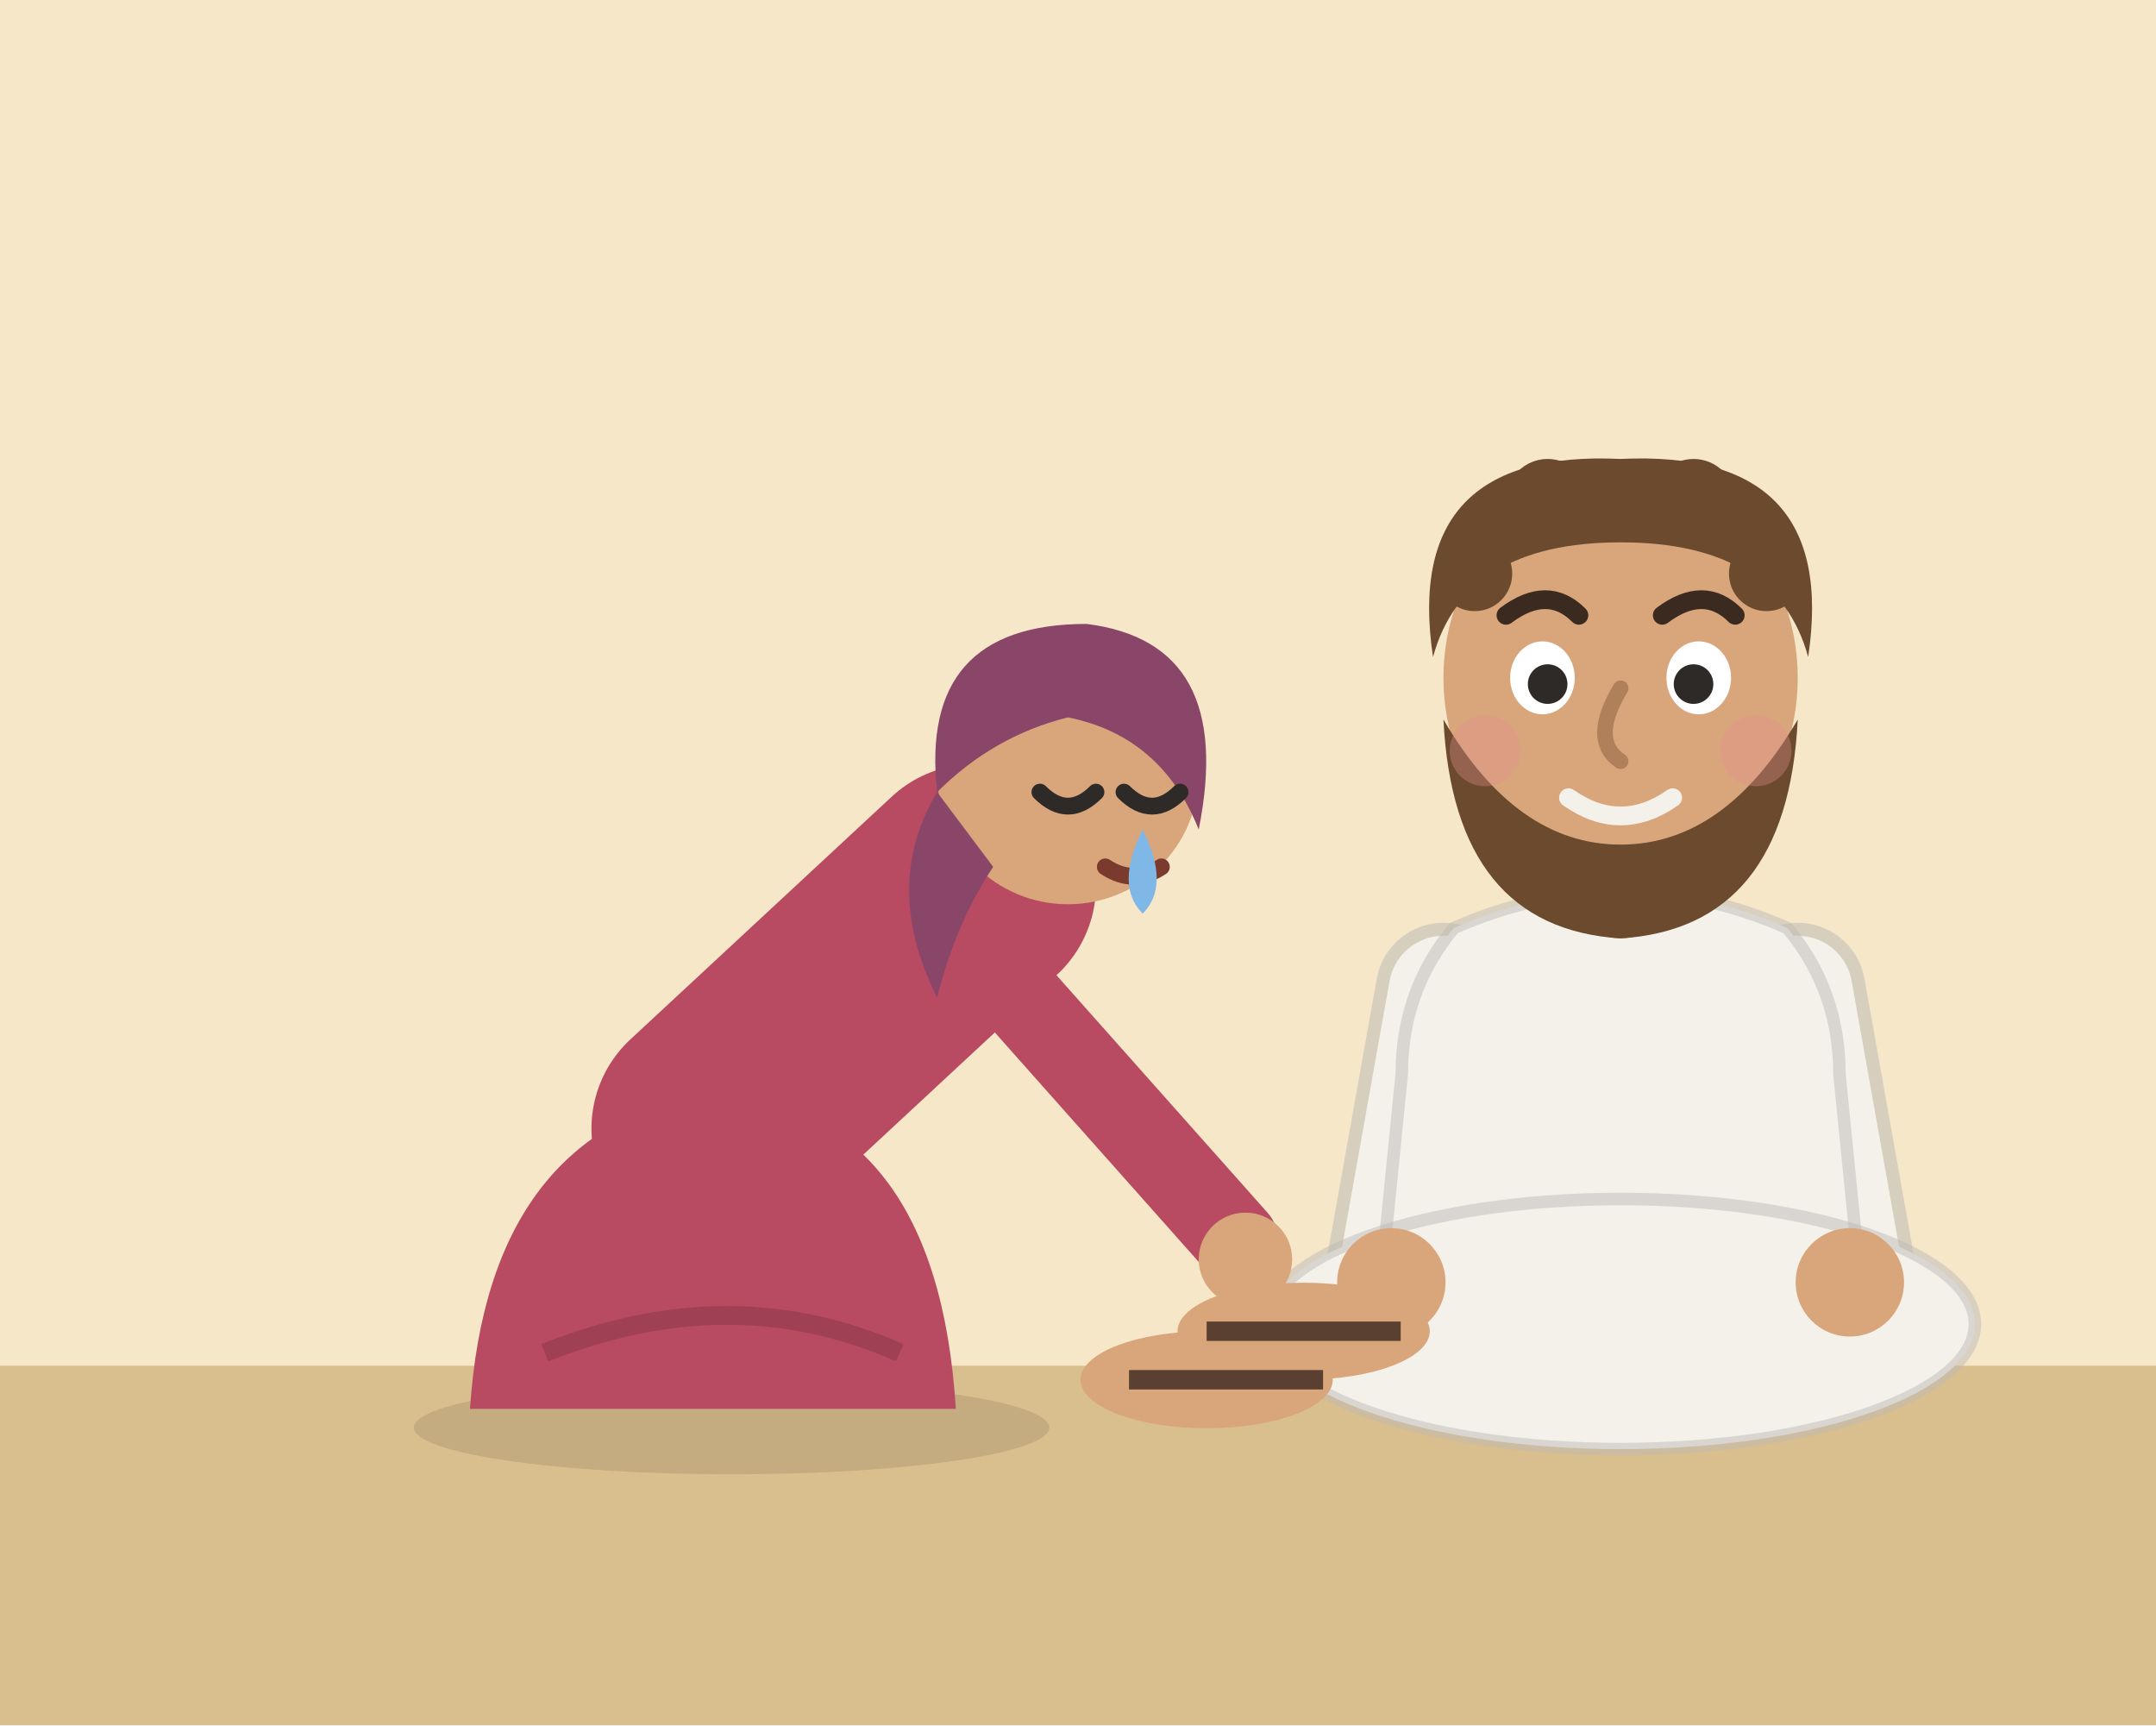
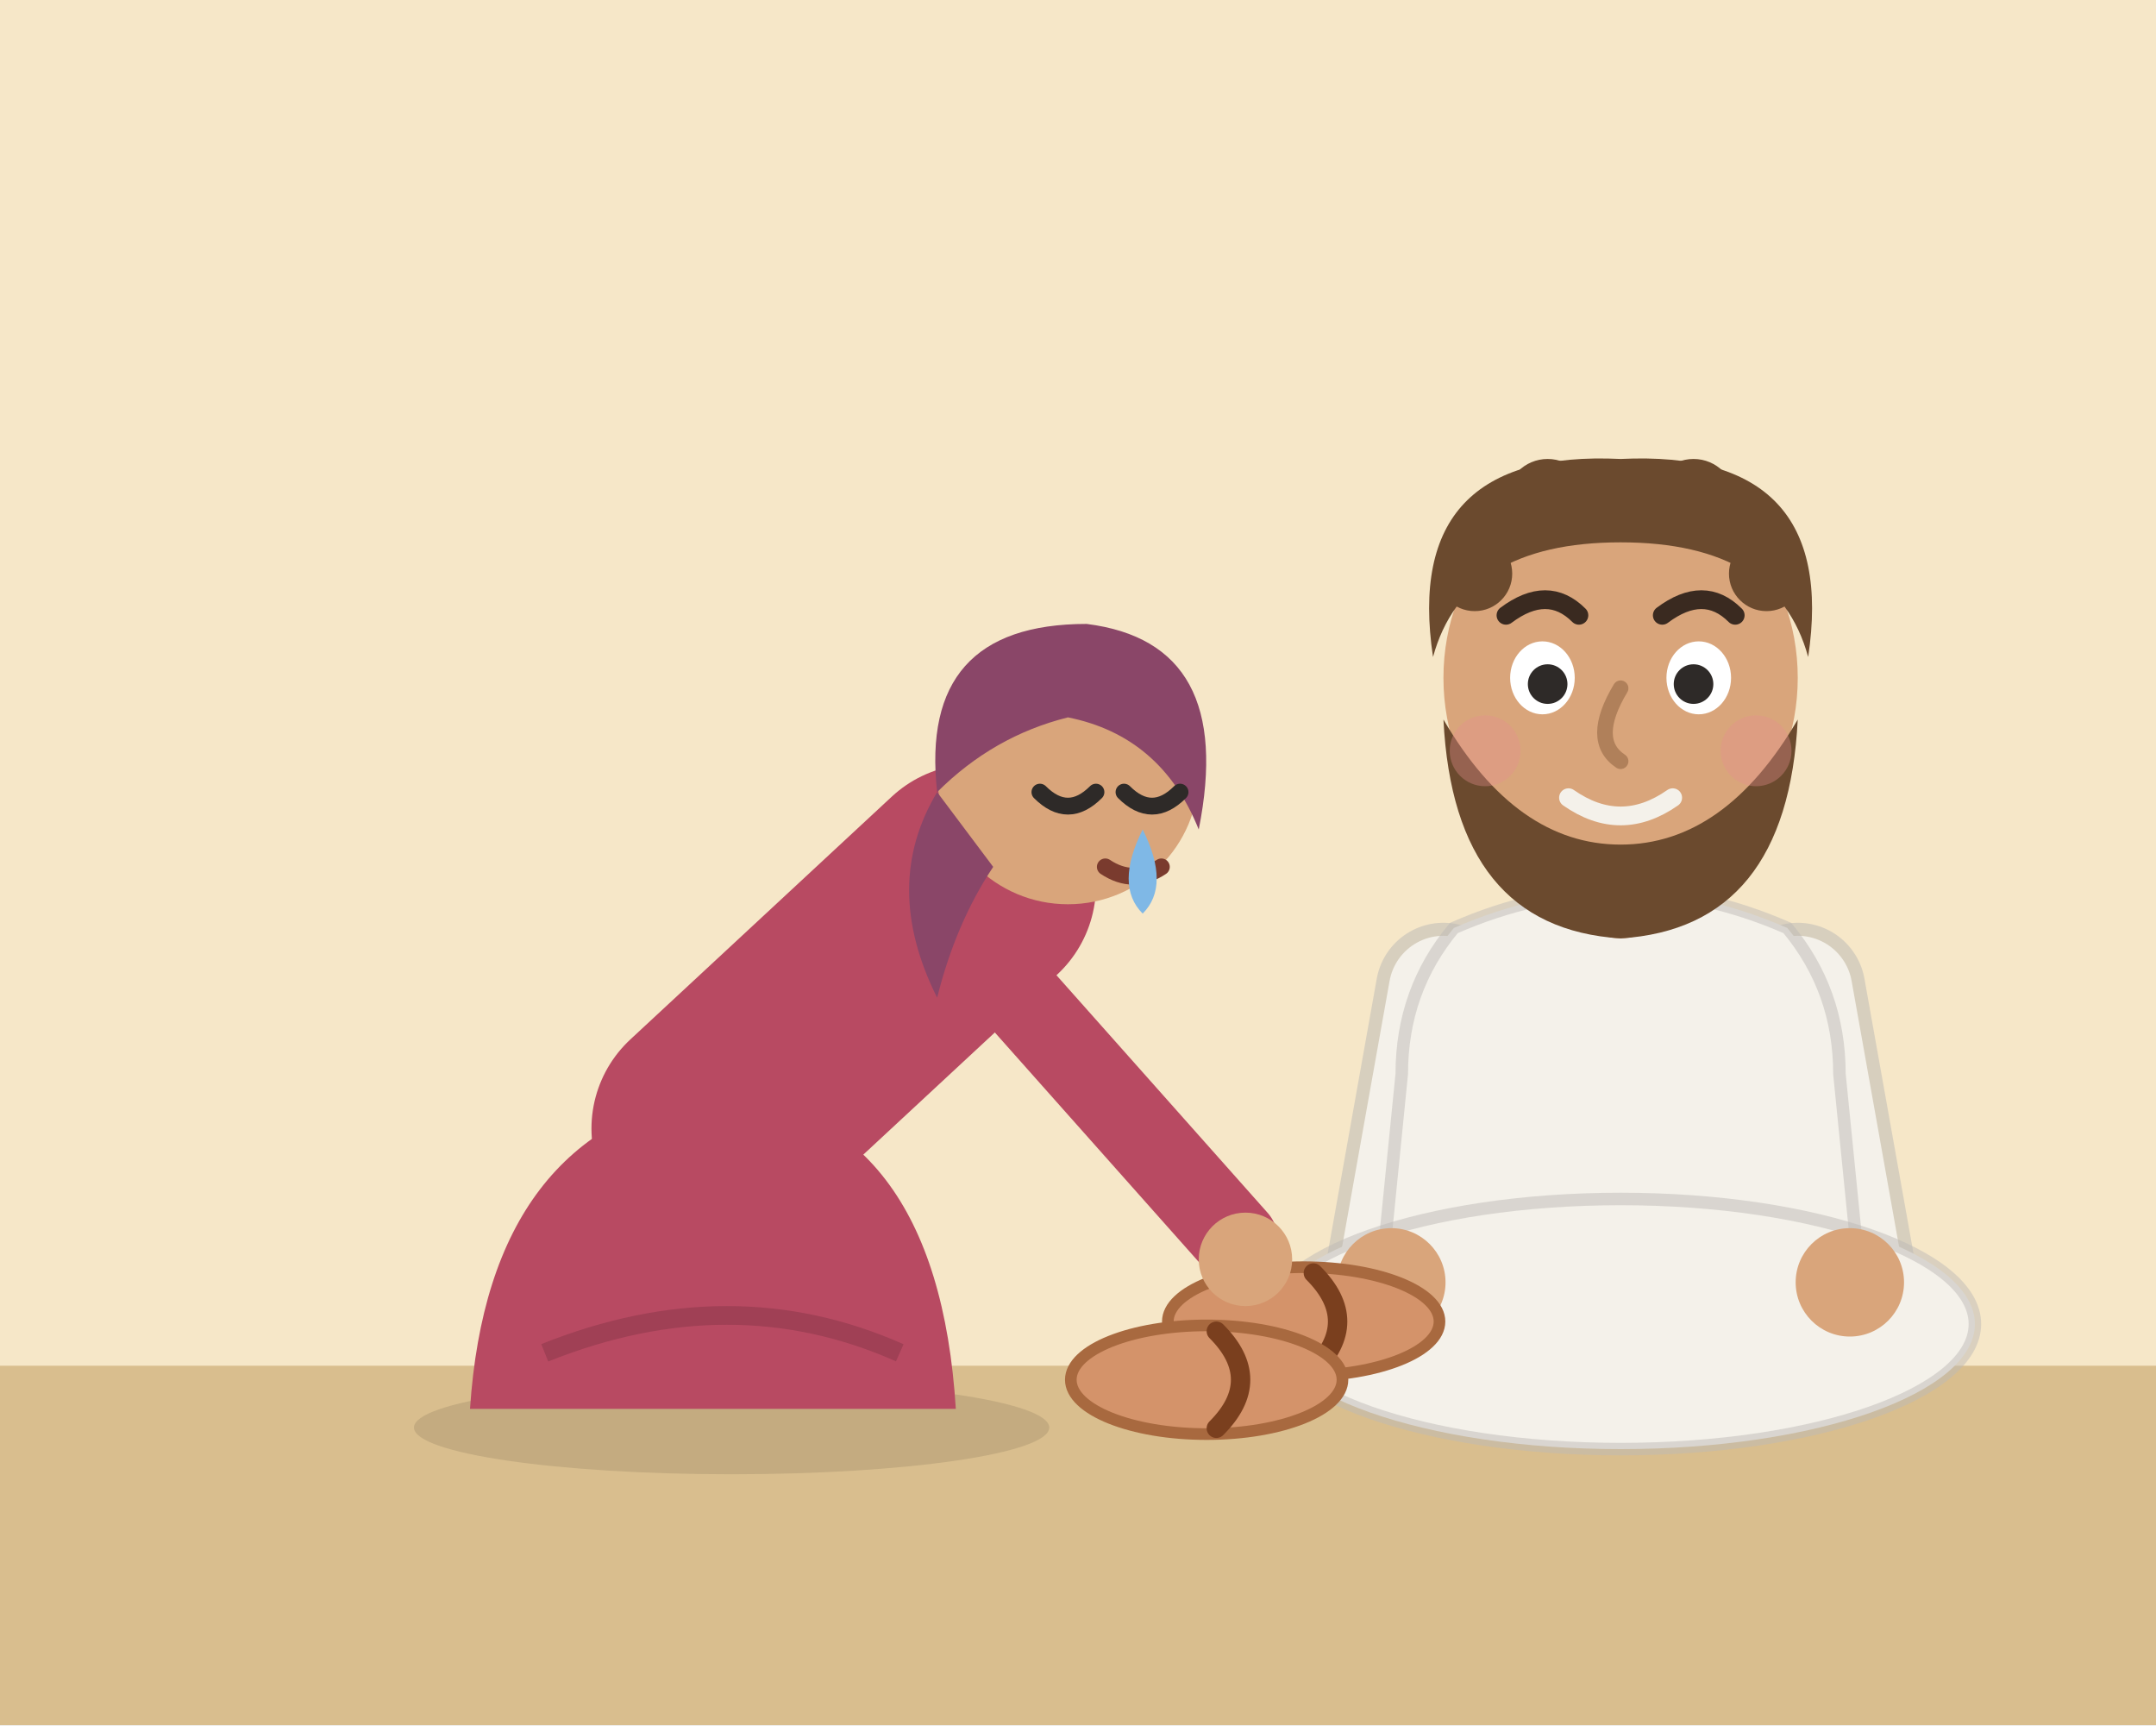
<svg xmlns="http://www.w3.org/2000/svg" viewBox="0 0 300 240">
  <rect width="300" height="240" fill="#F6E7C8" />
  <rect y="190" width="300" height="50" fill="#D9BE8E" />
  <g transform="translate(182,53.7) scale(1.45)">
    <line x1="13" y1="58" x2="8" y2="86" stroke="#BEBBB6" stroke-width="13" stroke-linecap="round" opacity=".55" />
    <line x1="13" y1="58" x2="8" y2="86" stroke="#F4F1EA" stroke-width="10.5" stroke-linecap="round" />
    <line x1="47" y1="58" x2="52" y2="86" stroke="#BEBBB6" stroke-width="13" stroke-linecap="round" opacity=".55" />
    <line x1="47" y1="58" x2="52" y2="86" stroke="#F4F1EA" stroke-width="10.5" stroke-linecap="round" />
    <rect x="25" y="40" width="10" height="14" rx="4" fill="#BA8D69" />
    <path d="M14 52Q30 45 46 52Q51 58 51 66L53 86H7L9 66Q9 58 14 52Z" fill="#F4F1EA" stroke="#BEBBB6" stroke-width="1.2" stroke-opacity=".5" />
    <ellipse cx="30" cy="90" rx="34" ry="12" fill="#F4F1EA" stroke="#BEBBB6" stroke-width="1.2" stroke-opacity=".5" />
    <path d="M23 48Q30 58 37 48Z" fill="#BA8D69" />
    <circle cx="8" cy="86" r="5.2" fill="#D9A57B" />
    <circle cx="52" cy="86" r="5.2" fill="#D9A57B" />
    <ellipse cx="30" cy="28" rx="17" ry="19" fill="#D9A57B" />
    <path d="M12 26Q9 6 30 7Q51 6 48 26Q45 15 30 15Q15 15 12 26Z" fill="#6B4A2E" />
    <circle cx="16" cy="18" r="3.6" fill="#6B4A2E" />
    <circle cx="44" cy="18" r="3.6" fill="#6B4A2E" />
    <circle cx="23" cy="11" r="4" fill="#6B4A2E" />
    <circle cx="37" cy="11" r="4" fill="#6B4A2E" />
    <path d="M13 32Q14 52 30 53Q46 52 47 32Q40 44 30 44Q20 44 13 32Z" fill="#6B4A2E" />
    <ellipse cx="22.5" cy="28" rx="3.1" ry="3.5" fill="#fff" />
    <ellipse cx="37.5" cy="28" rx="3.1" ry="3.5" fill="#fff" />
    <circle cx="23" cy="28.6" r="1.9" fill="#2E2A28" />
    <circle cx="37" cy="28.6" r="1.9" fill="#2E2A28" />
    <circle cx="17" cy="35" r="3.4" fill="#E58E8E" opacity=".35" />
    <circle cx="43" cy="35" r="3.4" fill="#E58E8E" opacity=".35" />
    <path d="M30 29q-3 5 0 7" stroke="#B0805A" stroke-width="1.5" fill="none" stroke-linecap="round" />
    <path d="M25 39.5q5 3.5 10 0" stroke="#F4F1EA" stroke-width="1.8" fill="none" stroke-linecap="round" />
    <path d="M19 22q4-3 7 0M34 22q4-3 7 0" stroke="#3A2A20" stroke-width="1.8" fill="none" stroke-linecap="round" />
  </g>
  <g transform="translate(176,196) scale(1.35,1.35)">
-     <ellipse cx="-6" cy="-3" rx="13" ry="5" fill="#D9A57B" />
-     <ellipse cx="4" cy="-8" rx="13" ry="5" fill="#D9A57B" />
-     <path d="M-14 -3h20M-6 -8h20" stroke="#5A4030" stroke-width="2" />
+     <ellipse cx="4" cy="-9" rx="14" ry="5.6" fill="#D4936A" stroke="#A8693F" stroke-width="1.2" />
+     <path d="M5 -14Q10 -9 5 -4" stroke="#7A3F1E" stroke-width="2" fill="none" stroke-linecap="round" />
+     <ellipse cx="-6" cy="-3" rx="14" ry="5.6" fill="#D4936A" stroke="#A8693F" stroke-width="1.2" />
+     <path d="M-5 -8Q0 -3 -5 2" stroke="#7A3F1E" stroke-width="2" fill="none" stroke-linecap="round" />
  </g>
  <g transform="translate(101.8,196) scale(1.3)">
    <ellipse cx="0" cy="2" rx="34" ry="5" fill="#000" opacity=".1" />
    <path d="M-28 0Q-26 -30 -2 -34Q22 -32 24 0Z" fill="#B84A62" />
    <path d="M-20 -6Q0 -14 18 -6" stroke="#8F394C" stroke-width="2" fill="none" opacity=".6" />
    <line x1="-2" y1="-30" x2="26" y2="-56" stroke="#B84A62" stroke-width="26" stroke-linecap="round" />
    <line x1="22" y1="-54" x2="54" y2="-18" stroke="#B84A62" stroke-width="9" stroke-linecap="round" />
    <circle cx="55" cy="-16" r="5" fill="#D9A57B" />
    <circle cx="36" cy="-68" r="14" fill="#D9A57B" />
    <path d="M22 -66Q20 -84 38 -84Q54 -82 50 -62Q46 -72 36 -74Q28 -72 22 -66ZM22 -66Q16 -56 22 -44Q24 -52 28 -58Z" fill="#8A4668" />
    <path d="M33 -66q3 3 6 0M42 -66q3 3 6 0" stroke="#2E2A28" stroke-width="1.8" fill="none" stroke-linecap="round" />
    <path d="M40 -58q3 2 6 0" stroke="#7A3B2E" stroke-width="1.8" fill="none" stroke-linecap="round" />
    <path d="M44 -62q-3 6 0 9q3-3 0-9z" fill="#7FB8E6" />
  </g>
</svg>
